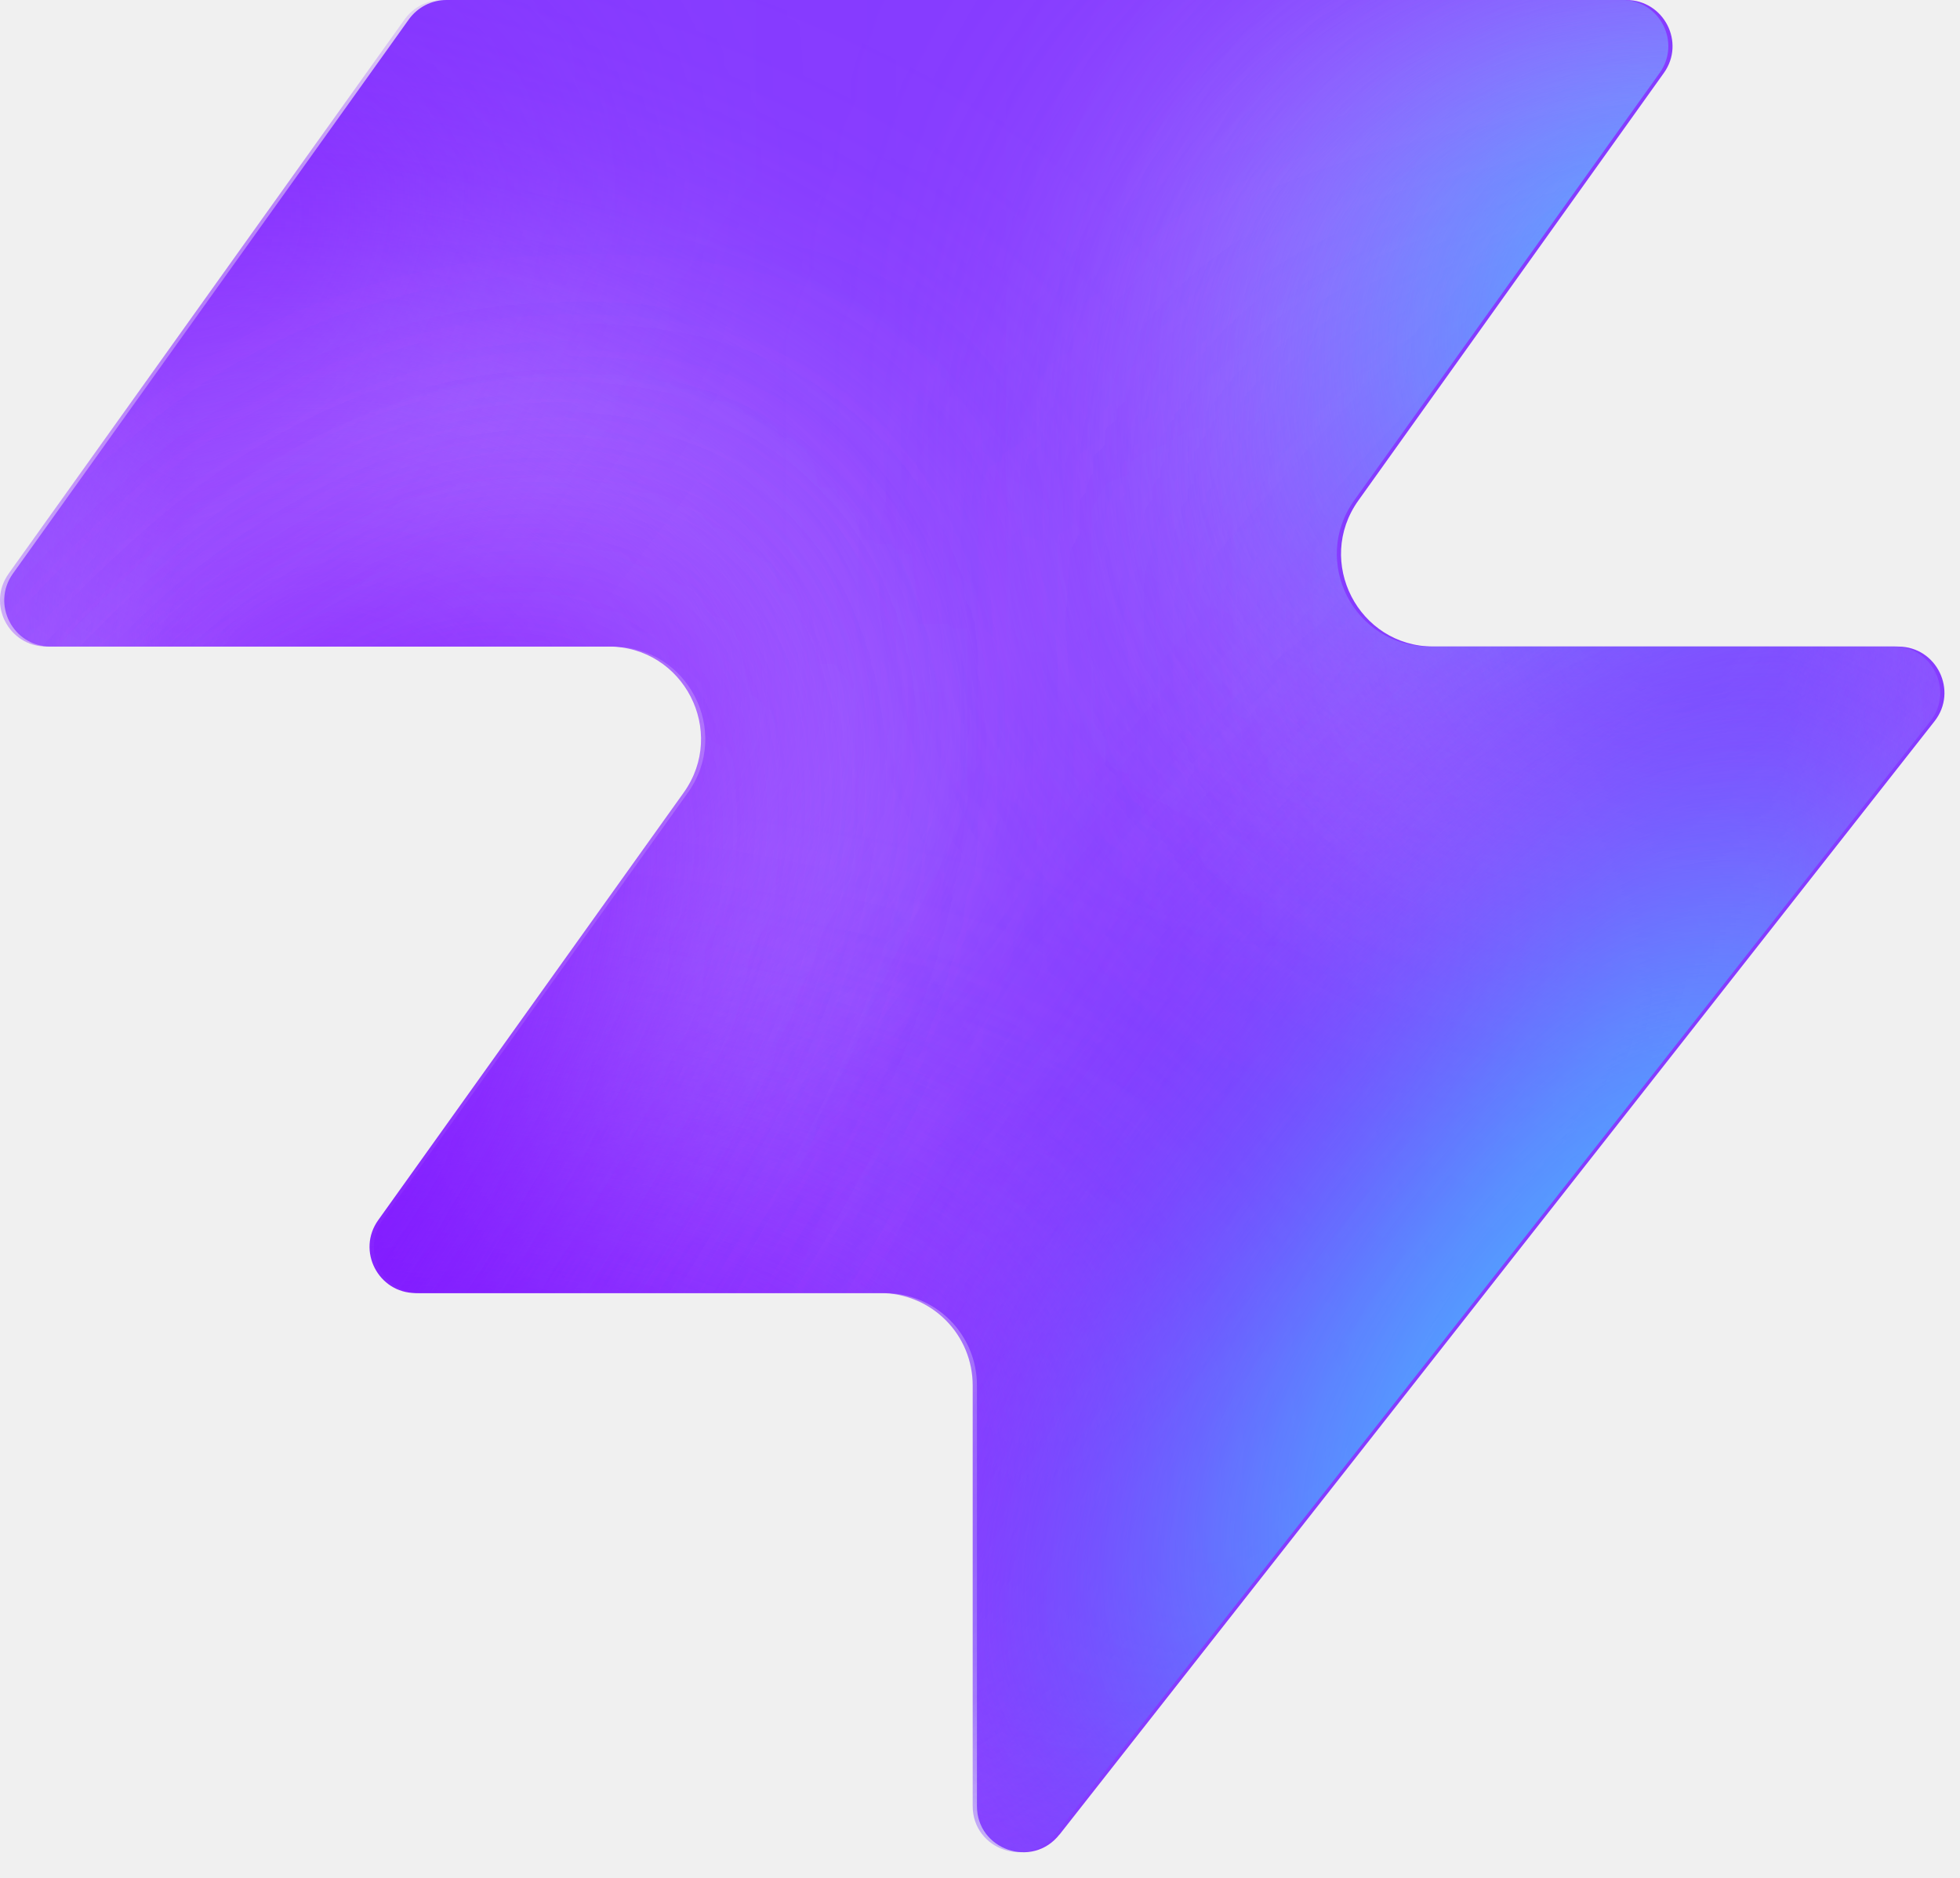
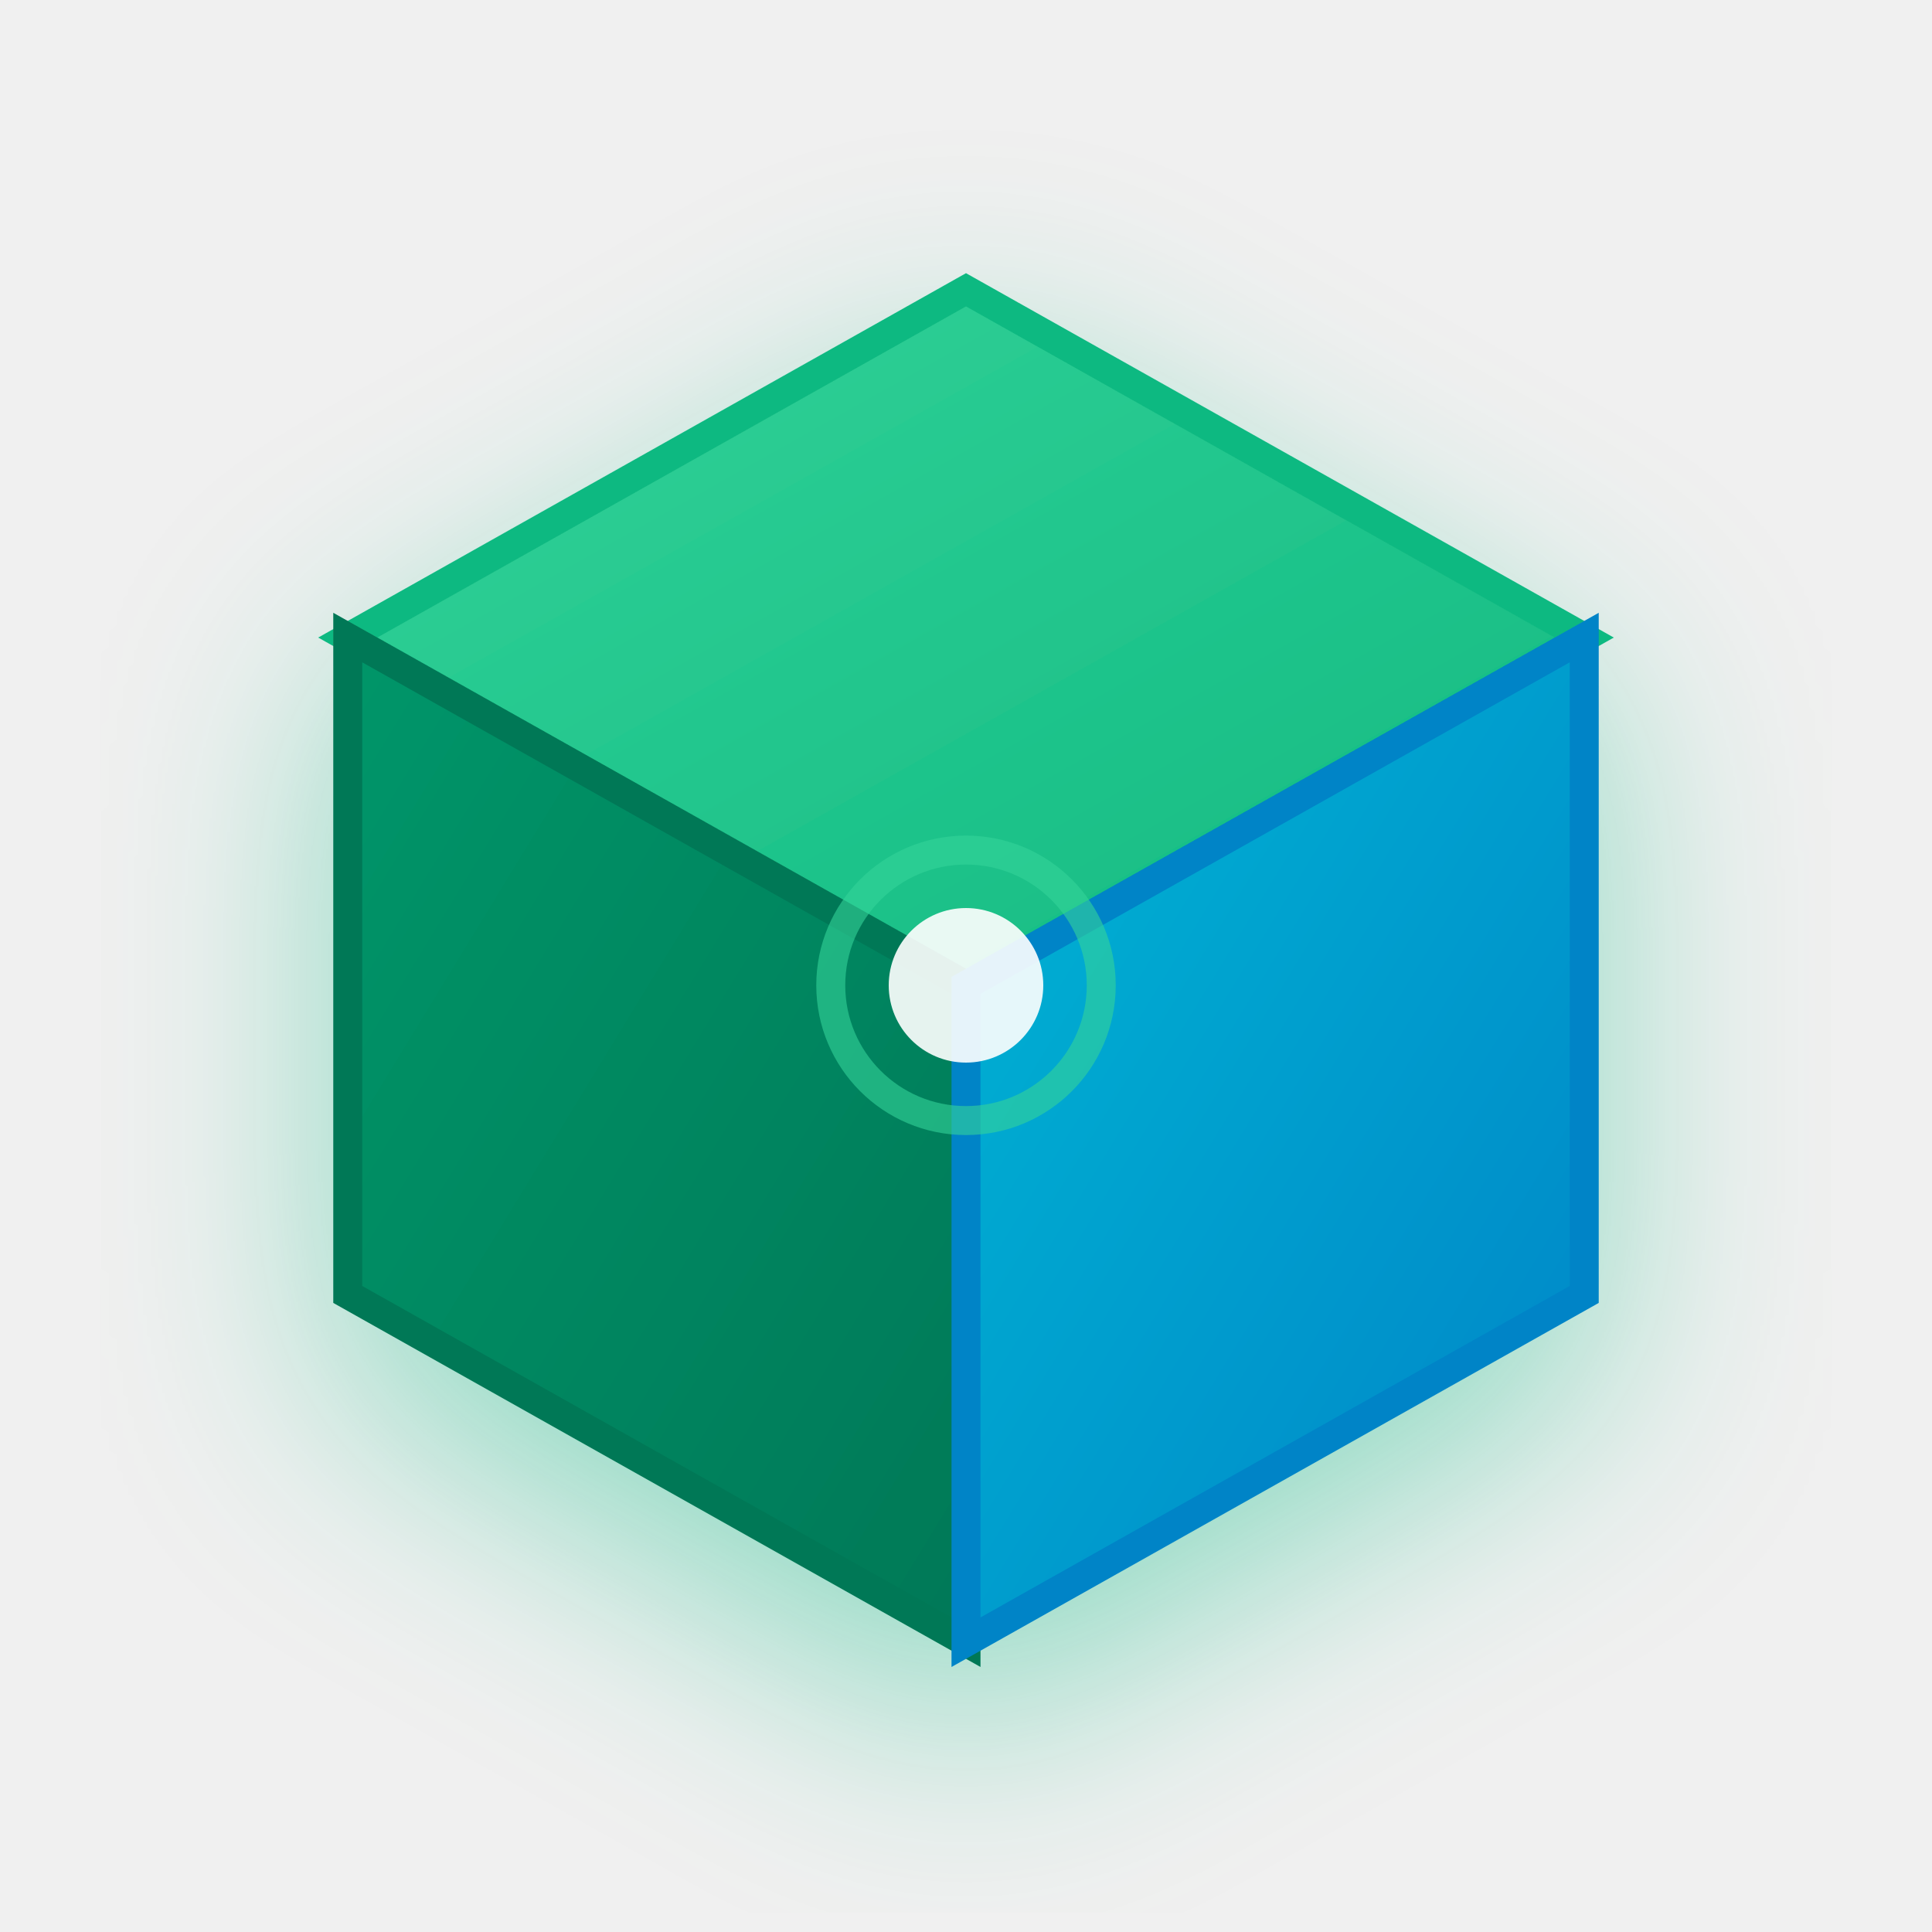
- <svg xmlns="http://www.w3.org/2000/svg" width="48" height="46" fill="none" viewBox="0 0 48 46">
-   <path fill="#863bff" d="M25.946 44.938c-.664.845-2.021.375-2.021-.698V33.937a2.26 2.26 0 0 0-2.262-2.262H10.287c-.92 0-1.456-1.04-.92-1.788l7.48-10.471c1.07-1.497 0-3.578-1.842-3.578H1.237c-.92 0-1.456-1.04-.92-1.788L10.013.474c.214-.297.556-.474.92-.474h28.894c.92 0 1.456 1.04.92 1.788l-7.48 10.471c-1.07 1.498 0 3.579 1.842 3.579h11.377c.943 0 1.473 1.088.89 1.83L25.947 44.94z" style="fill:#863bff;fill:color(display-p3 .525 .23 1);fill-opacity:1" />
-   <mask id="a" width="48" height="46" x="0" y="0" maskUnits="userSpaceOnUse" style="mask-type:alpha">
-     <path fill="#000" d="M25.842 44.938c-.664.844-2.021.375-2.021-.698V33.937a2.26 2.26 0 0 0-2.262-2.262H10.183c-.92 0-1.456-1.04-.92-1.788l7.48-10.471c1.07-1.498 0-3.579-1.842-3.579H1.133c-.92 0-1.456-1.04-.92-1.787L9.91.473c.214-.297.556-.474.92-.474h28.894c.92 0 1.456 1.04.92 1.788l-7.48 10.471c-1.07 1.498 0 3.578 1.842 3.578h11.377c.943 0 1.473 1.088.89 1.832L25.843 44.94z" style="fill:#000;fill-opacity:1" />
-   </mask>
-   <g mask="url(#a)">
-     <g filter="url(#b)">
-       <ellipse cx="5.508" cy="14.704" fill="#ede6ff" rx="5.508" ry="14.704" style="fill:#ede6ff;fill:color(display-p3 .927 .903 1);fill-opacity:1" transform="matrix(.00324 1 1 -.00324 -4.47 31.516)" />
-     </g>
-     <g filter="url(#c)">
-       <ellipse cx="10.399" cy="29.851" fill="#ede6ff" rx="10.399" ry="29.851" style="fill:#ede6ff;fill:color(display-p3 .927 .903 1);fill-opacity:1" transform="matrix(.00324 1 1 -.00324 -39.328 7.883)" />
-     </g>
-     <g filter="url(#d)">
-       <ellipse cx="5.508" cy="30.487" fill="#7e14ff" rx="5.508" ry="30.487" style="fill:#7e14ff;fill:color(display-p3 .492 .077 1);fill-opacity:1" transform="rotate(89.814 -25.913 -14.639)scale(1 -1)" />
-     </g>
-     <g filter="url(#e)">
-       <ellipse cx="5.508" cy="30.599" fill="#7e14ff" rx="5.508" ry="30.599" style="fill:#7e14ff;fill:color(display-p3 .492 .077 1);fill-opacity:1" transform="rotate(89.814 -32.644 -3.334)scale(1 -1)" />
-     </g>
-     <g filter="url(#f)">
-       <ellipse cx="5.508" cy="30.599" fill="#7e14ff" rx="5.508" ry="30.599" style="fill:#7e14ff;fill:color(display-p3 .492 .077 1);fill-opacity:1" transform="matrix(.00324 1 1 -.00324 -34.34 30.47)" />
-     </g>
-     <g filter="url(#g)">
-       <ellipse cx="14.072" cy="22.078" fill="#ede6ff" rx="14.072" ry="22.078" style="fill:#ede6ff;fill:color(display-p3 .927 .903 1);fill-opacity:1" transform="rotate(93.35 24.506 48.493)scale(-1 1)" />
-     </g>
-     <g filter="url(#h)">
-       <ellipse cx="3.47" cy="21.501" fill="#7e14ff" rx="3.47" ry="21.501" style="fill:#7e14ff;fill:color(display-p3 .492 .077 1);fill-opacity:1" transform="rotate(89.009 28.708 47.59)scale(-1 1)" />
-     </g>
-     <g filter="url(#i)">
-       <ellipse cx="3.47" cy="21.501" fill="#7e14ff" rx="3.47" ry="21.501" style="fill:#7e14ff;fill:color(display-p3 .492 .077 1);fill-opacity:1" transform="rotate(89.009 28.708 47.59)scale(-1 1)" />
-     </g>
-     <g filter="url(#j)">
-       <ellipse cx=".387" cy="8.972" fill="#7e14ff" rx="4.407" ry="29.108" style="fill:#7e14ff;fill:color(display-p3 .492 .077 1);fill-opacity:1" transform="rotate(39.51 .387 8.972)" />
-     </g>
-     <g filter="url(#k)">
-       <ellipse cx="47.523" cy="-6.092" fill="#7e14ff" rx="4.407" ry="29.108" style="fill:#7e14ff;fill:color(display-p3 .492 .077 1);fill-opacity:1" transform="rotate(37.892 47.523 -6.092)" />
-     </g>
-     <g filter="url(#l)">
-       <ellipse cx="41.412" cy="6.333" fill="#47bfff" rx="5.971" ry="9.665" style="fill:#47bfff;fill:color(display-p3 .28 .748 1);fill-opacity:1" transform="rotate(37.892 41.412 6.333)" />
-     </g>
-     <g filter="url(#m)">
-       <ellipse cx="-1.879" cy="38.332" fill="#7e14ff" rx="4.407" ry="29.108" style="fill:#7e14ff;fill:color(display-p3 .492 .077 1);fill-opacity:1" transform="rotate(37.892 -1.88 38.332)" />
-     </g>
-     <g filter="url(#n)">
-       <ellipse cx="-1.879" cy="38.332" fill="#7e14ff" rx="4.407" ry="29.108" style="fill:#7e14ff;fill:color(display-p3 .492 .077 1);fill-opacity:1" transform="rotate(37.892 -1.88 38.332)" />
-     </g>
-     <g filter="url(#o)">
-       <ellipse cx="35.651" cy="29.907" fill="#7e14ff" rx="4.407" ry="29.108" style="fill:#7e14ff;fill:color(display-p3 .492 .077 1);fill-opacity:1" transform="rotate(37.892 35.651 29.907)" />
-     </g>
-     <g filter="url(#p)">
-       <ellipse cx="38.418" cy="32.4" fill="#47bfff" rx="5.971" ry="15.297" style="fill:#47bfff;fill:color(display-p3 .28 .748 1);fill-opacity:1" transform="rotate(37.892 38.418 32.4)" />
-     </g>
-   </g>
+ <svg xmlns="http://www.w3.org/2000/svg" viewBox="0 0 100 100" fill="none">
  <defs>
-     <filter id="b" width="60.045" height="41.654" x="-19.77" y="16.149" color-interpolation-filters="sRGB" filterUnits="userSpaceOnUse">
-       <feFlood flood-opacity="0" result="BackgroundImageFix" />
-       <feBlend in="SourceGraphic" in2="BackgroundImageFix" result="shape" />
-       <feGaussianBlur result="effect1_foregroundBlur_2002_17158" stdDeviation="7.659" />
-     </filter>
-     <filter id="c" width="90.34" height="51.437" x="-54.613" y="-7.533" color-interpolation-filters="sRGB" filterUnits="userSpaceOnUse">
-       <feFlood flood-opacity="0" result="BackgroundImageFix" />
-       <feBlend in="SourceGraphic" in2="BackgroundImageFix" result="shape" />
-       <feGaussianBlur result="effect1_foregroundBlur_2002_17158" stdDeviation="7.659" />
-     </filter>
-     <filter id="d" width="79.355" height="29.4" x="-49.64" y="2.03" color-interpolation-filters="sRGB" filterUnits="userSpaceOnUse">
-       <feFlood flood-opacity="0" result="BackgroundImageFix" />
-       <feBlend in="SourceGraphic" in2="BackgroundImageFix" result="shape" />
-       <feGaussianBlur result="effect1_foregroundBlur_2002_17158" stdDeviation="4.596" />
-     </filter>
-     <filter id="e" width="79.579" height="29.4" x="-45.045" y="20.029" color-interpolation-filters="sRGB" filterUnits="userSpaceOnUse">
-       <feFlood flood-opacity="0" result="BackgroundImageFix" />
-       <feBlend in="SourceGraphic" in2="BackgroundImageFix" result="shape" />
-       <feGaussianBlur result="effect1_foregroundBlur_2002_17158" stdDeviation="4.596" />
-     </filter>
-     <filter id="f" width="79.579" height="29.4" x="-43.513" y="21.178" color-interpolation-filters="sRGB" filterUnits="userSpaceOnUse">
-       <feFlood flood-opacity="0" result="BackgroundImageFix" />
-       <feBlend in="SourceGraphic" in2="BackgroundImageFix" result="shape" />
-       <feGaussianBlur result="effect1_foregroundBlur_2002_17158" stdDeviation="4.596" />
-     </filter>
-     <filter id="g" width="74.749" height="58.852" x="15.756" y="-17.901" color-interpolation-filters="sRGB" filterUnits="userSpaceOnUse">
-       <feFlood flood-opacity="0" result="BackgroundImageFix" />
-       <feBlend in="SourceGraphic" in2="BackgroundImageFix" result="shape" />
-       <feGaussianBlur result="effect1_foregroundBlur_2002_17158" stdDeviation="7.659" />
-     </filter>
-     <filter id="h" width="61.377" height="25.362" x="23.548" y="2.284" color-interpolation-filters="sRGB" filterUnits="userSpaceOnUse">
-       <feFlood flood-opacity="0" result="BackgroundImageFix" />
-       <feBlend in="SourceGraphic" in2="BackgroundImageFix" result="shape" />
-       <feGaussianBlur result="effect1_foregroundBlur_2002_17158" stdDeviation="4.596" />
-     </filter>
-     <filter id="i" width="61.377" height="25.362" x="23.548" y="2.284" color-interpolation-filters="sRGB" filterUnits="userSpaceOnUse">
-       <feFlood flood-opacity="0" result="BackgroundImageFix" />
-       <feBlend in="SourceGraphic" in2="BackgroundImageFix" result="shape" />
-       <feGaussianBlur result="effect1_foregroundBlur_2002_17158" stdDeviation="4.596" />
-     </filter>
-     <filter id="j" width="56.045" height="63.649" x="-27.636" y="-22.853" color-interpolation-filters="sRGB" filterUnits="userSpaceOnUse">
-       <feFlood flood-opacity="0" result="BackgroundImageFix" />
-       <feBlend in="SourceGraphic" in2="BackgroundImageFix" result="shape" />
-       <feGaussianBlur result="effect1_foregroundBlur_2002_17158" stdDeviation="4.596" />
-     </filter>
-     <filter id="k" width="54.814" height="64.646" x="20.116" y="-38.415" color-interpolation-filters="sRGB" filterUnits="userSpaceOnUse">
-       <feFlood flood-opacity="0" result="BackgroundImageFix" />
-       <feBlend in="SourceGraphic" in2="BackgroundImageFix" result="shape" />
-       <feGaussianBlur result="effect1_foregroundBlur_2002_17158" stdDeviation="4.596" />
-     </filter>
-     <filter id="l" width="33.541" height="35.313" x="24.641" y="-11.323" color-interpolation-filters="sRGB" filterUnits="userSpaceOnUse">
-       <feFlood flood-opacity="0" result="BackgroundImageFix" />
-       <feBlend in="SourceGraphic" in2="BackgroundImageFix" result="shape" />
-       <feGaussianBlur result="effect1_foregroundBlur_2002_17158" stdDeviation="4.596" />
-     </filter>
-     <filter id="m" width="54.814" height="64.646" x="-29.286" y="6.009" color-interpolation-filters="sRGB" filterUnits="userSpaceOnUse">
-       <feFlood flood-opacity="0" result="BackgroundImageFix" />
-       <feBlend in="SourceGraphic" in2="BackgroundImageFix" result="shape" />
-       <feGaussianBlur result="effect1_foregroundBlur_2002_17158" stdDeviation="4.596" />
-     </filter>
-     <filter id="n" width="54.814" height="64.646" x="-29.286" y="6.009" color-interpolation-filters="sRGB" filterUnits="userSpaceOnUse">
-       <feFlood flood-opacity="0" result="BackgroundImageFix" />
-       <feBlend in="SourceGraphic" in2="BackgroundImageFix" result="shape" />
-       <feGaussianBlur result="effect1_foregroundBlur_2002_17158" stdDeviation="4.596" />
-     </filter>
-     <filter id="o" width="54.814" height="64.646" x="8.244" y="-2.416" color-interpolation-filters="sRGB" filterUnits="userSpaceOnUse">
-       <feFlood flood-opacity="0" result="BackgroundImageFix" />
-       <feBlend in="SourceGraphic" in2="BackgroundImageFix" result="shape" />
-       <feGaussianBlur result="effect1_foregroundBlur_2002_17158" stdDeviation="4.596" />
-     </filter>
-     <filter id="p" width="39.409" height="43.623" x="18.713" y="10.588" color-interpolation-filters="sRGB" filterUnits="userSpaceOnUse">
-       <feFlood flood-opacity="0" result="BackgroundImageFix" />
-       <feBlend in="SourceGraphic" in2="BackgroundImageFix" result="shape" />
-       <feGaussianBlur result="effect1_foregroundBlur_2002_17158" stdDeviation="4.596" />
+     <linearGradient id="topGrad" x1="0%" y1="0%" x2="100%" y2="100%">
+       <stop offset="0%" stop-color="#34D399" />
+       <stop offset="100%" stop-color="#10B981" />
+     </linearGradient>
+     <linearGradient id="leftGrad" x1="0%" y1="0%" x2="100%" y2="100%">
+       <stop offset="0%" stop-color="#059669" />
+       <stop offset="100%" stop-color="#047857" />
+     </linearGradient>
+     <linearGradient id="rightGrad" x1="0%" y1="0%" x2="100%" y2="100%">
+       <stop offset="0%" stop-color="#06B6D4" />
+       <stop offset="100%" stop-color="#0284C7" />
+     </linearGradient>
+     <filter id="glow" x="-20%" y="-20%" width="140%" height="140%">
+       <feDropShadow dx="0" dy="4" stdDeviation="6" flood-color="#10B981" flood-opacity="0.4" />
    </filter>
  </defs>
+   <g filter="url(#glow)">
+     <polygon points="50,15 82,33 50,51 18,33" fill="url(#topGrad)" stroke="#10B981" stroke-width="1.5" />
+     <polygon points="18,33 50,51 50,85 18,67" fill="url(#leftGrad)" stroke="#047857" stroke-width="1.5" />
+     <polygon points="50,51 82,33 82,67 50,85" fill="url(#rightGrad)" stroke="#0284C7" stroke-width="1.5" />
+   </g>
+   <circle cx="50" cy="51" r="4" fill="#FFFFFF" opacity="0.9" />
+   <circle cx="50" cy="51" r="7" stroke="#34D399" stroke-width="1.5" opacity="0.6" />
</svg>
